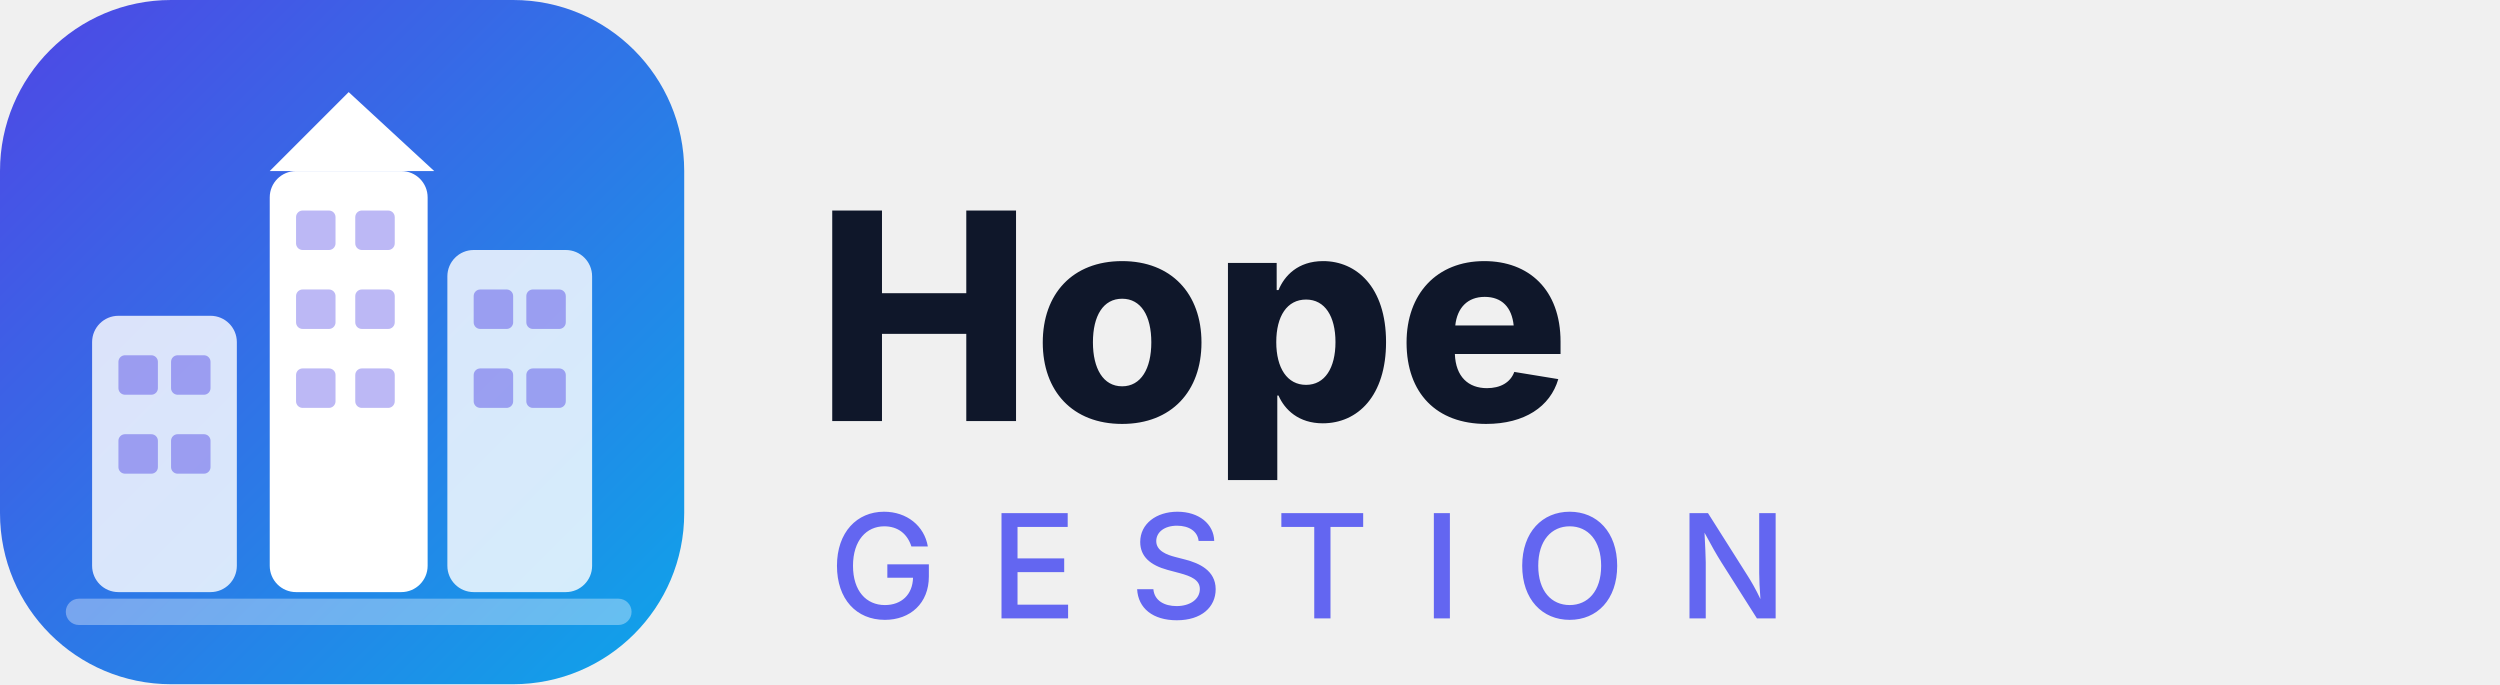
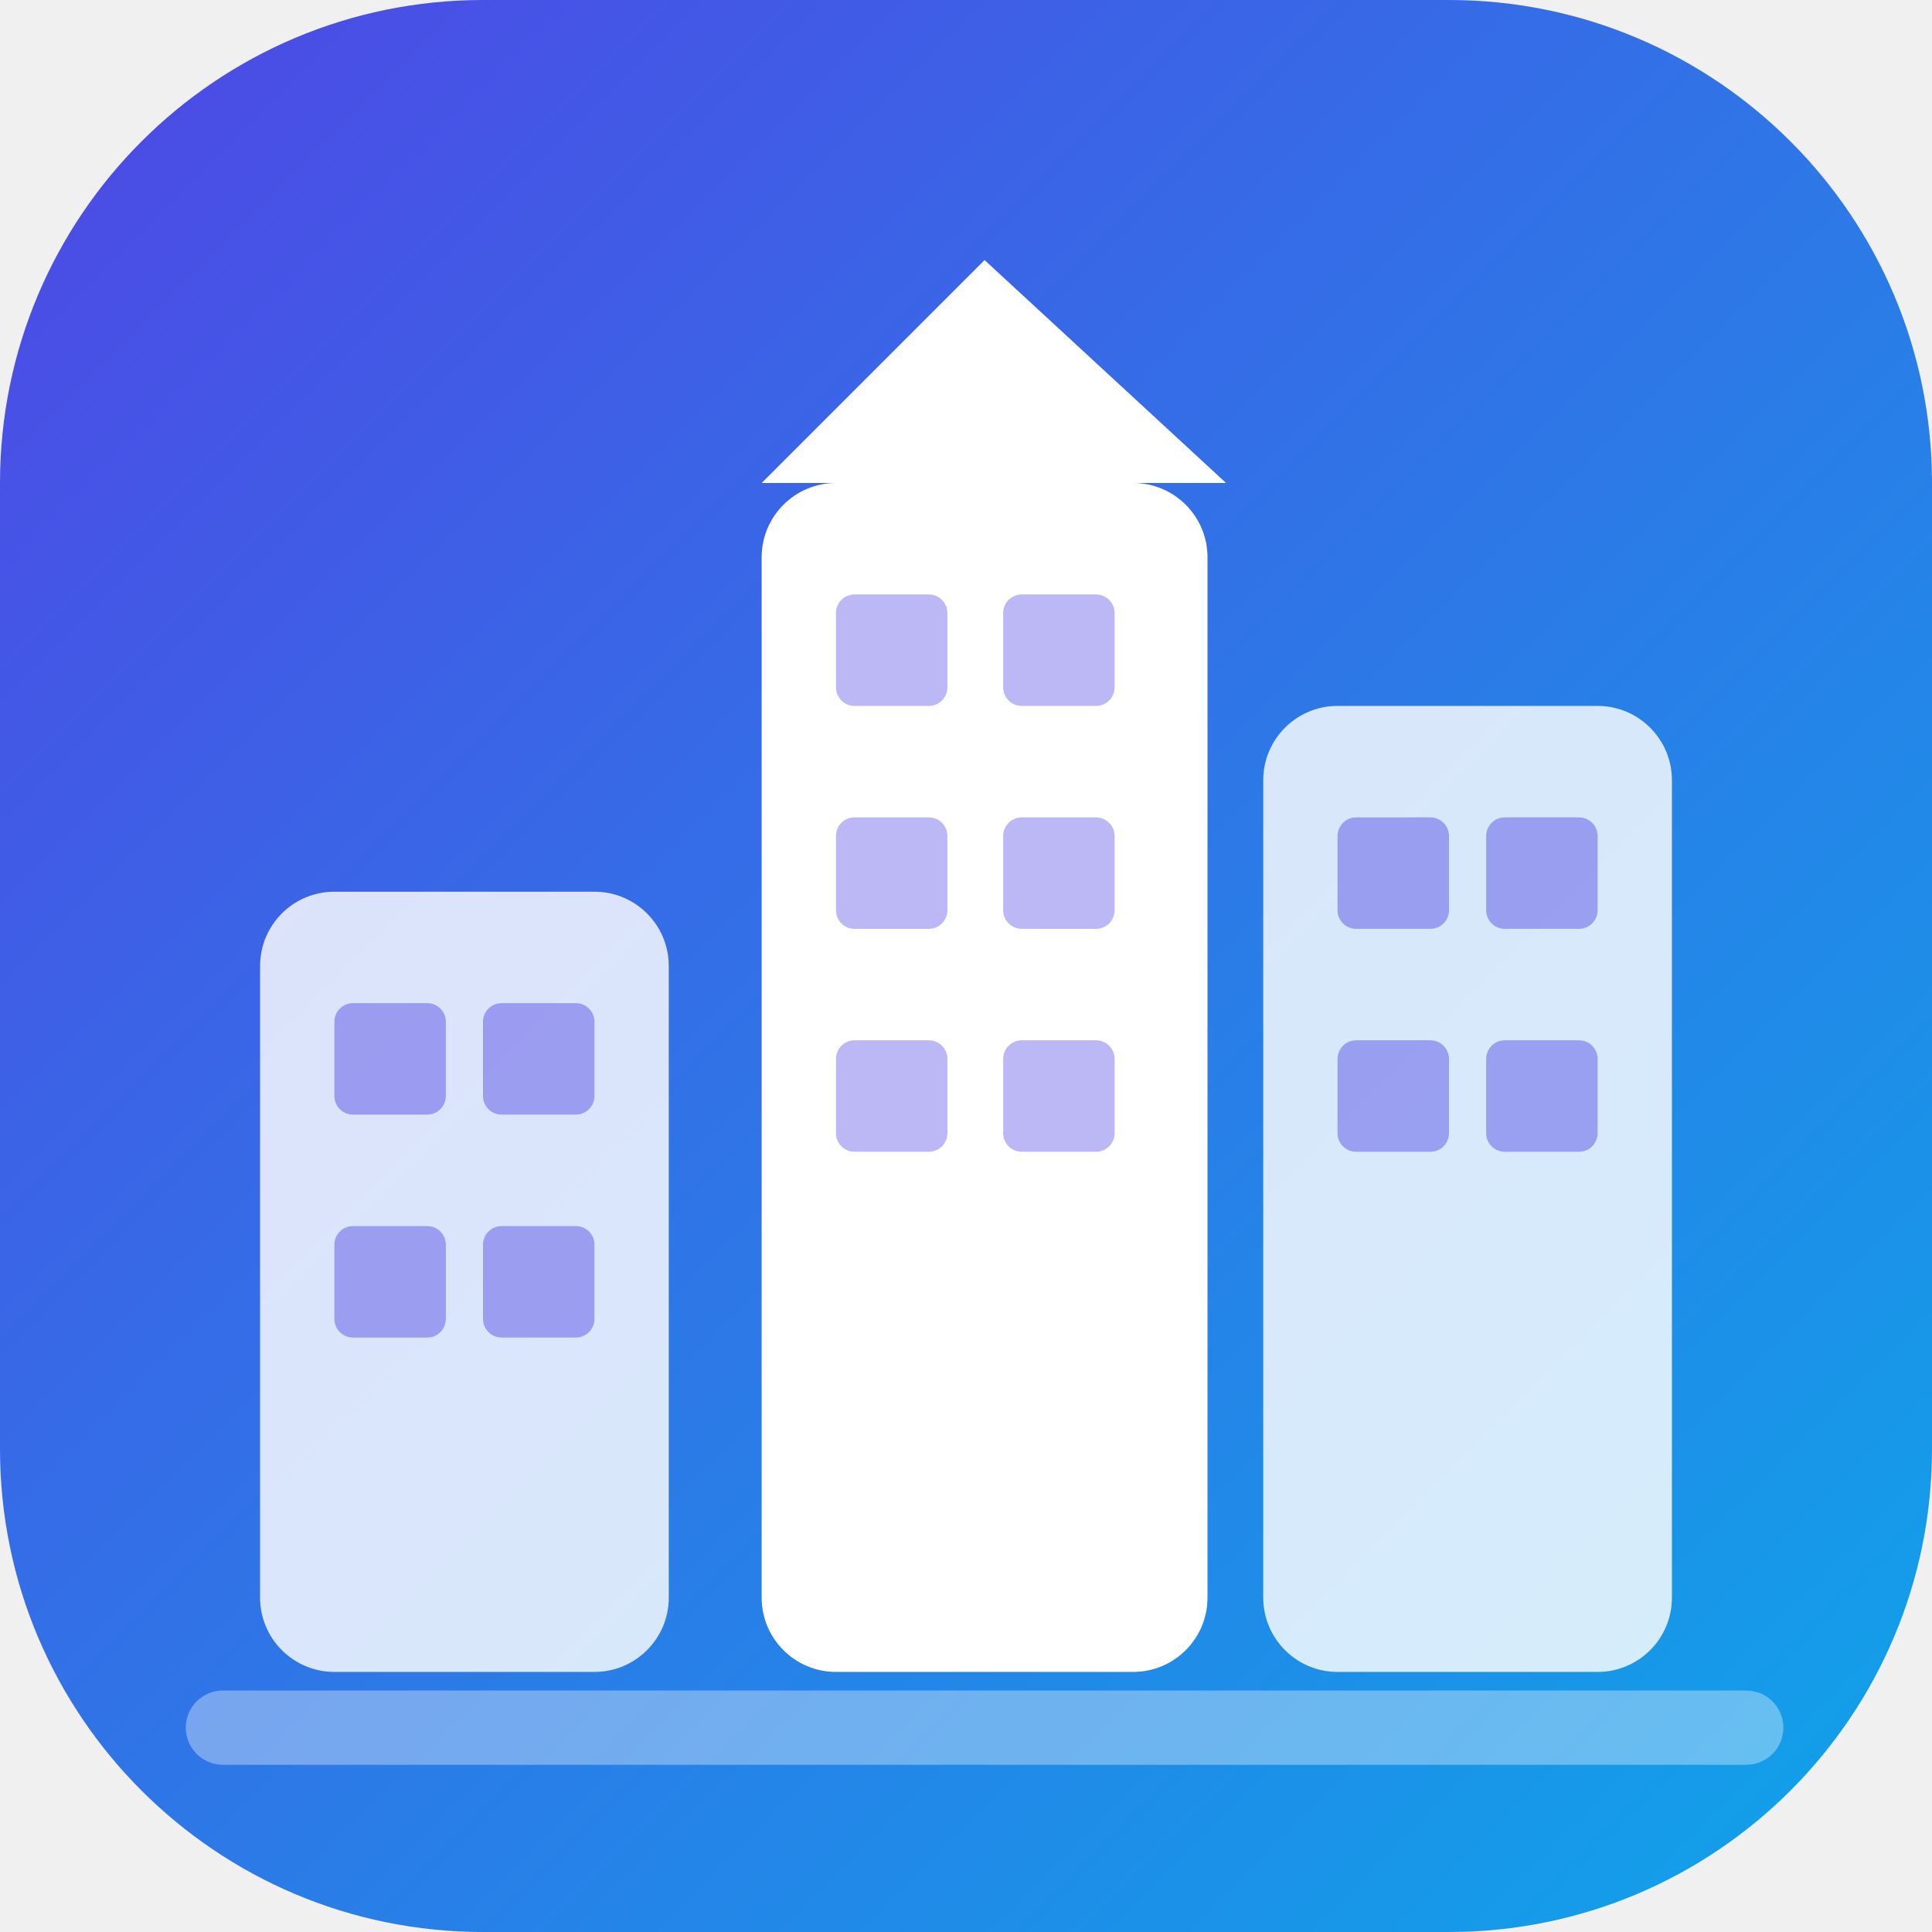
- <svg xmlns="http://www.w3.org/2000/svg" viewBox="0 0 190 52" fill="none" aria-label="Hope Gestion">
+ <svg xmlns="http://www.w3.org/2000/svg" viewBox="0 0 52 52" fill="none" aria-label="Hope Gestion">
  <defs>
-     <linearGradient id="hg-grad" x1="0" y1="0" x2="1" y2="1" gradientUnits="objectBoundingBox">
+     <linearGradient id="hg-icon-grad" x1="0" y1="0" x2="1" y2="1" gradientUnits="objectBoundingBox">
      <stop offset="0%" stop-color="#4f46e5" />
      <stop offset="100%" stop-color="#0ea5e9" />
    </linearGradient>
  </defs>
-   <rect width="52" height="52" rx="13" fill="url(#hg-grad)" />
+   <rect width="52" height="52" rx="13" fill="url(#hg-icon-grad)" />
  <rect x="7" y="24" width="11" height="21" rx="2" fill="white" fill-opacity="0.82" />
  <rect x="9" y="27" width="3" height="3" rx="0.5" fill="#4f46e5" fill-opacity="0.45" />
  <rect x="13" y="27" width="3" height="3" rx="0.5" fill="#4f46e5" fill-opacity="0.45" />
  <rect x="9" y="33" width="3" height="3" rx="0.5" fill="#4f46e5" fill-opacity="0.45" />
  <rect x="13" y="33" width="3" height="3" rx="0.5" fill="#4f46e5" fill-opacity="0.45" />
  <path d="M26.5 7 L33 13 H20.5 Z" fill="white" />
  <rect x="20.5" y="13" width="12" height="32" rx="2" fill="white" />
  <rect x="22.5" y="16" width="3" height="3" rx="0.5" fill="#4f46e5" fill-opacity="0.38" />
  <rect x="27" y="16" width="3" height="3" rx="0.5" fill="#4f46e5" fill-opacity="0.38" />
  <rect x="22.5" y="22" width="3" height="3" rx="0.5" fill="#4f46e5" fill-opacity="0.38" />
  <rect x="27" y="22" width="3" height="3" rx="0.5" fill="#4f46e5" fill-opacity="0.38" />
  <rect x="22.5" y="28" width="3" height="3" rx="0.5" fill="#4f46e5" fill-opacity="0.38" />
  <rect x="27" y="28" width="3" height="3" rx="0.5" fill="#4f46e5" fill-opacity="0.38" />
  <rect x="34" y="19" width="11" height="26" rx="2" fill="white" fill-opacity="0.82" />
  <rect x="36" y="22" width="3" height="3" rx="0.5" fill="#4f46e5" fill-opacity="0.45" />
  <rect x="40" y="22" width="3" height="3" rx="0.5" fill="#4f46e5" fill-opacity="0.45" />
  <rect x="36" y="28" width="3" height="3" rx="0.5" fill="#4f46e5" fill-opacity="0.45" />
  <rect x="40" y="28" width="3" height="3" rx="0.5" fill="#4f46e5" fill-opacity="0.45" />
  <rect x="5" y="45.5" width="43" height="2" rx="1" fill="white" fill-opacity="0.35" />
-   <text x="62" y="32" font-family="'Plus Jakarta Sans', Inter, system-ui, sans-serif" font-weight="800" font-size="22" fill="#0f172a">Hope</text>
-   <text x="63" y="47" font-family="'Plus Jakarta Sans', Inter, system-ui, sans-serif" font-weight="500" font-size="11" fill="#6366f1" letter-spacing="4">GESTION</text>
</svg>
